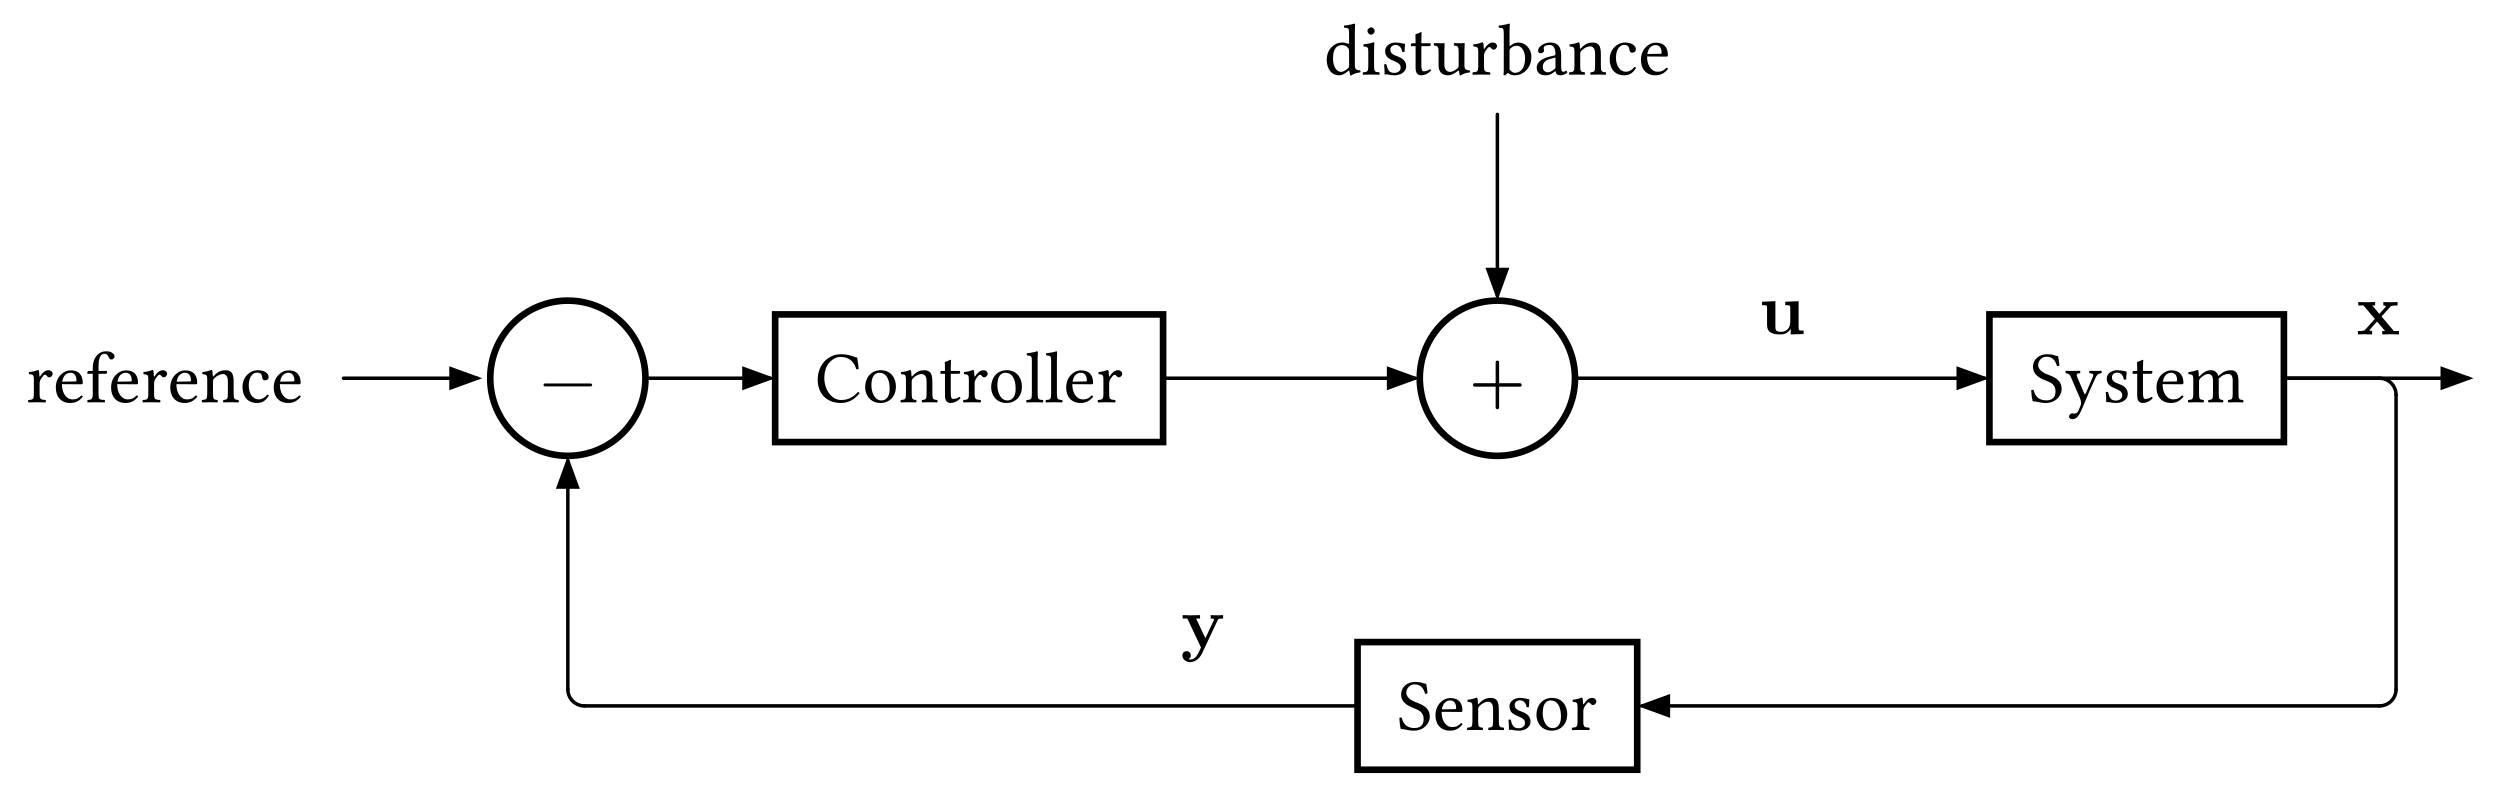
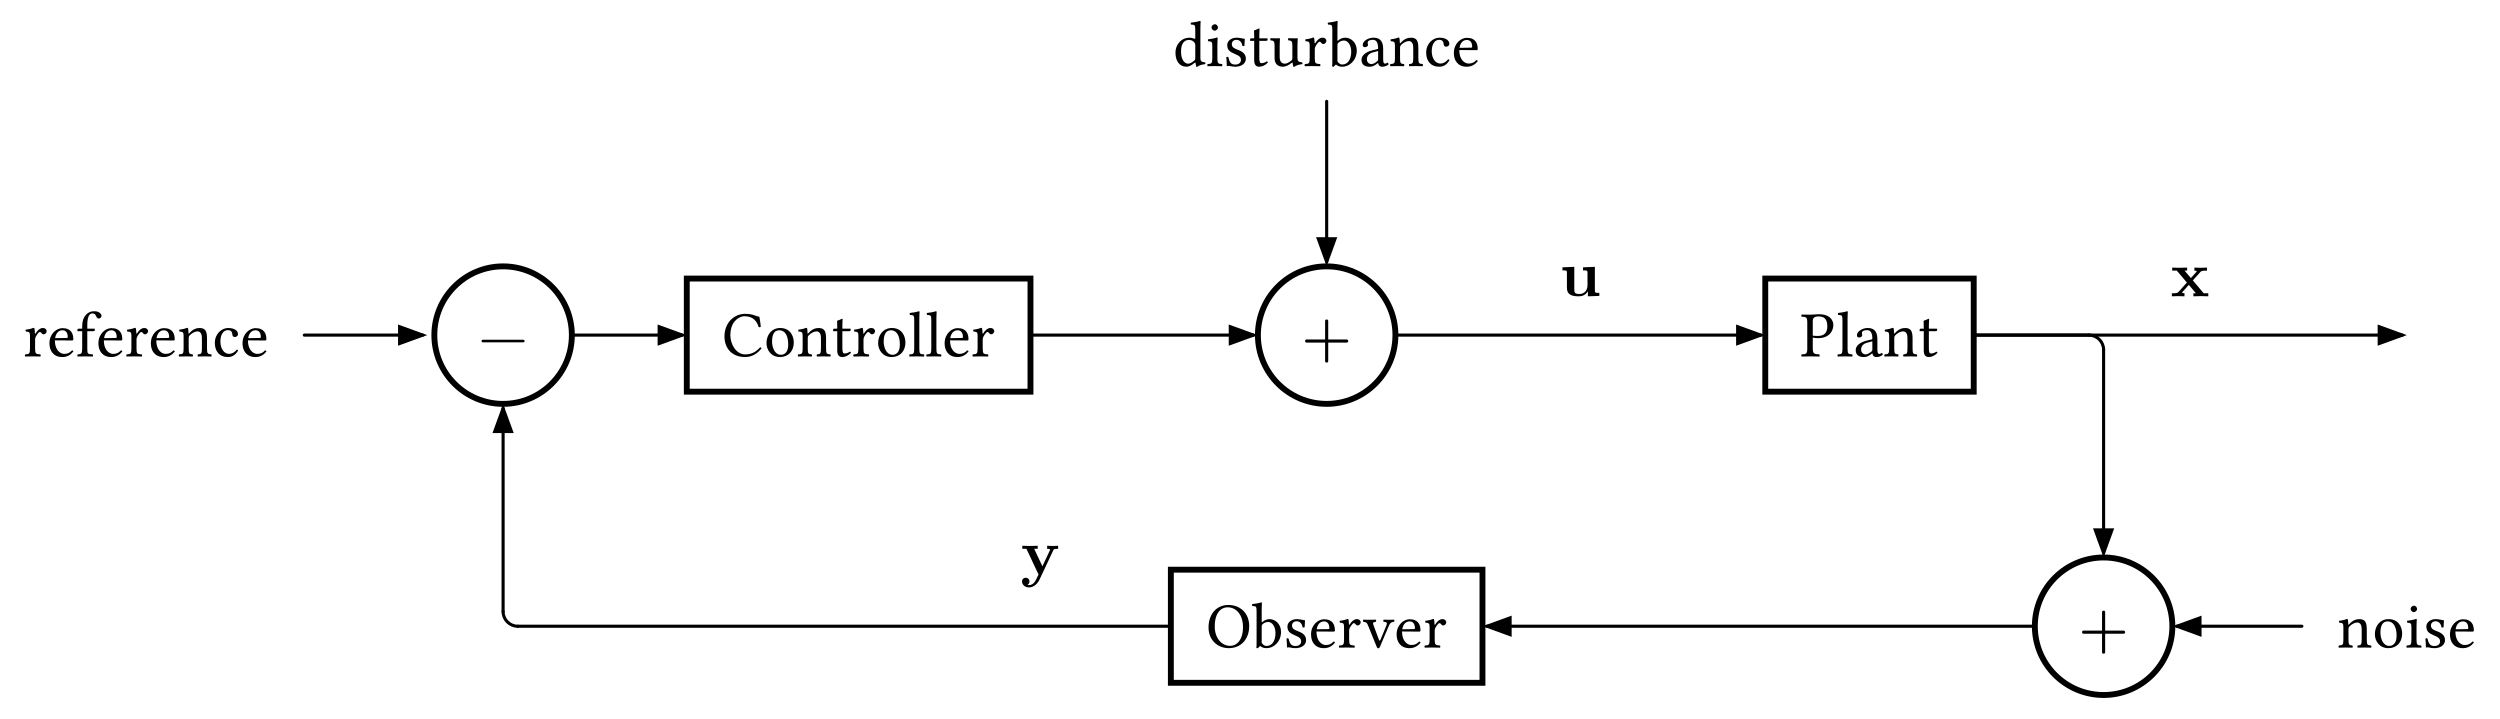
- <svg xmlns="http://www.w3.org/2000/svg" xmlns:xlink="http://www.w3.org/1999/xlink" viewBox="0 0 376.708 119.989" width="376.708pt" height="119.989pt">
+ <svg xmlns="http://www.w3.org/2000/svg" xmlns:xlink="http://www.w3.org/1999/xlink" viewBox="0 0 425.184 122.201" width="425.184pt" height="122.201pt">
  <g transform="translate(4 4)">
    <g>
      <path fill="none" stroke="#000000" stroke-width="0.528" stroke-linecap="round" stroke-linejoin="miter" stroke-miterlimit="4" transform="translate(171.2566 52.9945)" d="M 0 0l 37.908 0" />
      <path fill="#000000" fill-rule="nonzero" transform="translate(204.9753 51.18863)" d="M 0 0m 0 3.612l 4.962 -1.806l -4.962 -1.806" />
-       <path fill="none" stroke="#000000" stroke-width="0.528" stroke-linecap="round" stroke-linejoin="miter" stroke-miterlimit="4" transform="translate(233.3248 52.9945)" d="M 0 0h 61.676" />
-       <path fill="#000000" fill-rule="nonzero" transform="translate(290.8108 51.18863)" d="M 0 0m 0 3.612l 4.962 -1.806l -4.962 -1.806" />
-       <path fill="none" transform="translate(258.8121 36.6155)" d="M 0 0h 11.473v 11.979h -11.473v -11.979Z " />
-       <g transform="translate(258.8121 36.6155)">
+       <path fill="none" stroke="#000000" stroke-width="0.528" stroke-linecap="round" stroke-linejoin="miter" stroke-miterlimit="4" transform="translate(233.3248 52.9945)" d="M 0 0h 62.129" />
+       <path fill="#000000" fill-rule="nonzero" transform="translate(291.2639 51.18863)" d="M 0 0m 0 3.612l 4.962 -1.806l -4.962 -1.806" />
+       <path fill="none" transform="translate(259.0387 36.6155)" d="M 0 0h 11.473v 11.979h -11.473v -11.979Z " />
+       <g transform="translate(259.0387 36.6155)">
        <g>
          <g>
            <g transform="matrix(1 0 0 -1 2.2 9.713)">
              <use xlink:href="#gBC6828C5666BAD9DF00E6E37B228EBD7" x="0" y="0" fill="#000000" fill-rule="nonzero" />
            </g>
          </g>
        </g>
      </g>
-       <path fill="none" stroke="#000000" stroke-width="0.528" stroke-linecap="round" stroke-linejoin="miter" stroke-miterlimit="4" transform="translate(340.1454 52.9945)" d="M 0 0m 0 0l 27.791 0" />
-       <path fill="#000000" fill-rule="nonzero" transform="translate(363.7465 51.18863)" d="M 0 0m 0 3.612l 4.962 -1.806l -4.962 -1.806" />
-       <path fill="none" transform="translate(348.8552 36.6815)" d="M 0 0h 11.143v 11.913h -11.143v -11.913Z " />
-       <g transform="translate(348.8552 36.6815)">
+       <path fill="none" stroke="#000000" stroke-width="0.528" stroke-linecap="round" stroke-linejoin="miter" stroke-miterlimit="4" transform="translate(331.6775 52.9945)" d="M 0 0h 72.888" />
+       <path fill="#000000" fill-rule="nonzero" transform="translate(400.3754 51.18863)" d="M 0 0m 0 3.612l 4.962 -1.806l -4.962 -1.806" />
+       <path fill="none" transform="translate(362.9357 36.6815)" d="M 0 0h 11.143v 11.913h -11.143v -11.913Z " />
+       <g transform="translate(362.9357 36.6815)">
        <g>
          <g>
            <g transform="matrix(1 0 0 -1 2.2 9.713)">
              <use xlink:href="#g321BD3D4CD9C67A09CB227F2DEA6E2CF" x="0" y="0" fill="#000000" fill-rule="nonzero" />
            </g>
          </g>
        </g>
      </g>
-       <path fill="none" stroke="#000000" stroke-width="0.528" stroke-linecap="round" stroke-linejoin="miter" stroke-miterlimit="4" transform="translate(354.5457 52.9945)" d="M 0 0c 1.381 0 2.5 1.119 2.5 2.5" />
-       <path fill="none" stroke="#000000" stroke-width="0.528" stroke-linecap="round" stroke-linejoin="miter" stroke-miterlimit="4" transform="translate(340.1454 52.9945)" d="M 0 0h 14.4" />
-       <path fill="none" stroke="#000000" stroke-width="0.528" stroke-linecap="round" stroke-linejoin="miter" stroke-miterlimit="4" transform="translate(354.5457 99.87)" d="M 0 0m 2.5 0c 0 1.381 -1.119 2.5 -2.5 2.5" />
-       <path fill="none" stroke="#000000" stroke-width="0.528" stroke-linecap="round" stroke-linejoin="miter" stroke-miterlimit="4" transform="translate(357.0457 55.4945)" d="M 0 0v 44.376" />
-       <path fill="none" stroke="#000000" stroke-width="0.528" stroke-linecap="round" stroke-linejoin="miter" stroke-miterlimit="4" transform="translate(243.4728 102.37)" d="M 0 0m 111.073 0h -111.073" />
-       <path fill="#000000" fill-rule="nonzero" transform="translate(242.7009 100.5641)" d="M 0 0m 4.962 0l -4.962 1.806l 4.962 1.806" />
-       <path fill="none" stroke="#000000" stroke-width="0.528" stroke-linecap="round" stroke-linejoin="miter" stroke-miterlimit="4" transform="translate(81.56389 99.87)" d="M 0 0m 2.5 2.5c -1.381 0 -2.5 -1.119 -2.5 -2.5" />
-       <path fill="none" stroke="#000000" stroke-width="0.528" stroke-linecap="round" stroke-linejoin="miter" stroke-miterlimit="4" transform="translate(84.06389 102.37)" d="M 0 0m 116.497 0h -116.497" />
-       <path fill="none" transform="translate(171.723 83.857)" d="M 0 0h 11.077v 14.113h -11.077v -14.113Z " />
-       <g transform="translate(171.723 83.857)">
+       <path fill="none" stroke="#000000" stroke-width="0.528" stroke-linecap="round" stroke-linejoin="miter" stroke-miterlimit="4" transform="translate(351.2669 52.9945)" d="M 0 0c 1.381 0 2.5 1.119 2.5 2.5" />
+       <path fill="none" stroke="#000000" stroke-width="0.528" stroke-linecap="round" stroke-linejoin="miter" stroke-miterlimit="4" transform="translate(331.6775 52.9945)" d="M 0 0l 19.589 0" />
+       <path fill="none" stroke="#000000" stroke-width="0.528" stroke-linecap="round" stroke-linejoin="miter" stroke-miterlimit="4" transform="translate(353.7669 55.4945)" d="M 0 0v 34.547" />
+       <path fill="#000000" fill-rule="nonzero" transform="translate(351.9611 85.85197)" d="M 0 0l 1.806 4.962l 1.806 -4.962" />
+       <path fill="none" stroke="#000000" stroke-width="0.528" stroke-linecap="round" stroke-linejoin="miter" stroke-miterlimit="4" transform="translate(248.9013 102.5075)" d="M 0 0m 93.172 0h -93.172" />
+       <path fill="#000000" fill-rule="nonzero" transform="translate(248.1294 100.7016)" d="M 0 0m 4.962 0l -4.962 1.806l 4.962 1.806" />
+       <path fill="none" stroke="#000000" stroke-width="0.528" stroke-linecap="round" stroke-linejoin="miter" stroke-miterlimit="4" transform="translate(81.56389 100.0075)" d="M 0 0m 2.5 2.5c -1.381 0 -2.5 -1.119 -2.5 -2.5" />
+       <path fill="none" stroke="#000000" stroke-width="0.528" stroke-linecap="round" stroke-linejoin="miter" stroke-miterlimit="4" transform="translate(84.06389 102.5075)" d="M 0 0m 111.068 0h -111.068" />
+       <path fill="none" transform="translate(167.3802 83.9945)" d="M 0 0h 11.077l 0 14.113h -11.077l 0 -14.113Z " />
+       <g transform="translate(167.3802 83.9945)">
        <g>
          <g>
            <g transform="matrix(1 0 0 -1 2.2 9.713)">
              <use xlink:href="#g16945E4C5B72048E091FEBDC73179483" x="0" y="0" fill="#000000" fill-rule="nonzero" />
            </g>
          </g>
        </g>
      </g>
-       <path fill="none" stroke="#000000" stroke-width="0.528" stroke-linecap="round" stroke-linejoin="miter" stroke-miterlimit="4" transform="translate(81.56389 65.46034)" d="M 0 0m 0 34.41v -34.41" />
+       <path fill="none" stroke="#000000" stroke-width="0.528" stroke-linecap="round" stroke-linejoin="miter" stroke-miterlimit="4" transform="translate(81.56389 65.46034)" d="M 0 0m 0 34.547l 0 -34.547" />
      <path fill="#000000" fill-rule="nonzero" transform="translate(79.75802 64.68846)" d="M 0 0m 3.612 4.962l -1.806 -4.962l -1.806 4.962" />
      <path fill="none" stroke="#000000" stroke-width="0.528" stroke-linecap="round" stroke-linejoin="miter" stroke-miterlimit="4" transform="translate(93.25785 52.9945)" d="M 0 0h 18.774" />
      <path fill="#000000" fill-rule="nonzero" transform="translate(107.842 51.18863)" d="M 0 0m 0 3.612l 4.962 -1.806l -4.962 -1.806" />
-       <path fill="none" stroke="#000000" stroke-width="0.528" stroke-linecap="round" stroke-linejoin="miter" stroke-miterlimit="4" transform="translate(47.756 52.9945)" d="M 0 0h 20.131" />
+       <path fill="none" stroke="#000000" stroke-width="0.528" stroke-linecap="round" stroke-linejoin="miter" stroke-miterlimit="4" transform="translate(47.756 52.9945)" d="M 0 0m 0 0l 20.131 0" />
      <path fill="#000000" fill-rule="nonzero" transform="translate(63.6969 51.18863)" d="M 0 0m 0 3.612l 4.962 -1.806l -4.962 -1.806" />
      <path fill="none" stroke="#000000" stroke-width="0.528" stroke-linecap="round" stroke-linejoin="miter" stroke-miterlimit="4" transform="translate(221.6309 13.238)" d="M 0 0l 0 27.291" />
      <path fill="#000000" fill-rule="nonzero" transform="translate(219.825 36.33897)" d="M 0 0l 1.806 4.962l 1.806 -4.962" />
+       <path fill="none" stroke="#000000" stroke-width="0.528" stroke-linecap="round" stroke-linejoin="miter" stroke-miterlimit="4" transform="translate(366.2328 102.5075)" d="M 0 0m 21.257 0h -21.257" />
+       <path fill="#000000" fill-rule="nonzero" transform="translate(365.4609 100.7016)" d="M 0 0m 4.962 0l -4.962 1.806l 4.962 1.806" />
      <path fill="none" stroke="#000000" stroke-width="1" stroke-linecap="butt" stroke-linejoin="miter" stroke-miterlimit="4" transform="translate(112.8036 43.3755)" d="M 0 0v 19.238h 58.453v -19.238h -58.453Z " />
      <path fill="none" transform="translate(118.8036 49.3755)" d="M 0 0h 46.453v 7.238h -46.453v -7.238Z " />
      <g transform="translate(118.8036 49.3755)">
        <g>
          <g transform="matrix(1 0 0 -1 0 7.238)">
            <use xlink:href="#g56988988A1B18AD1D268C4FF00F68428" x="0" y="0" fill="#000000" fill-rule="nonzero" />
            <use xlink:href="#g5E76F8DBE7C3C7A9A461E8EC1D70F6FB" x="7.106" y="0" fill="#000000" fill-rule="nonzero" />
            <use xlink:href="#gEB245AFE22C398BE296AC5F7AF6ADF12" x="12.65" y="0" fill="#000000" fill-rule="nonzero" />
            <use xlink:href="#gB38329E71763B8BD4CF776D24C5AFFE1" x="18.612" y="0" fill="#000000" fill-rule="nonzero" />
            <use xlink:href="#gD91D82170ED5F219BEA1B53E81DC19AF" x="22.088" y="0" fill="#000000" fill-rule="nonzero" />
            <use xlink:href="#g5E76F8DBE7C3C7A9A461E8EC1D70F6FB" x="26.092" y="0" fill="#000000" fill-rule="nonzero" />
            <use xlink:href="#g36F90904A4043C6A677E73471A30013F" x="31.636" y="0" fill="#000000" fill-rule="nonzero" />
            <use xlink:href="#g36F90904A4043C6A677E73471A30013F" x="34.54" y="0" fill="#000000" fill-rule="nonzero" />
            <use xlink:href="#gBFE09989B12480F1B7796D69E0D7287C" x="37.444" y="0" fill="#000000" fill-rule="nonzero" />
            <use xlink:href="#gD91D82170ED5F219BEA1B53E81DC19AF" x="42.361" y="0" fill="#000000" fill-rule="nonzero" />
          </g>
        </g>
      </g>
      <path fill="none" stroke="#000000" stroke-width="1" stroke-linecap="butt" stroke-linejoin="miter" stroke-miterlimit="4" transform="translate(209.9369 41.30054)" d="M 0 0m 11.694 0c -6.453 0 -11.694 5.241 -11.694 11.694c 0 6.453 5.241 11.694 11.694 11.694c 6.453 0 11.694 -5.241 11.694 -11.694c 0 -6.453 -5.241 -11.694 -11.694 -11.694Z " />
      <path fill="none" transform="translate(217.3519 49.238)" d="M 0 0h 8.558v 7.513h -8.558v -7.513Z " />
      <g transform="translate(217.3519 49.238)">
        <g>
          <g transform="matrix(1 0 0 -1 0 7.513)">
            <use xlink:href="#g87240BDFB8354F39978D04972C933174" x="0" y="0" fill="#000000" fill-rule="nonzero" />
          </g>
        </g>
      </g>
-       <path fill="none" stroke="#000000" stroke-width="1" stroke-linecap="butt" stroke-linejoin="miter" stroke-miterlimit="4" transform="translate(295.7724 43.3755)" d="M 0 0v 19.238h 44.373v -19.238h -44.373Z " />
-       <path fill="none" transform="translate(301.7724 49.3755)" d="M 0 0h 32.373v 7.238h -32.373v -7.238Z " />
-       <g transform="translate(301.7724 49.3755)">
-         <g>
-           <g transform="matrix(1 0 0 -1 0 7.238)">
-             <use xlink:href="#gD355BF4F81D64465081A1B40E1986DB4" x="0" y="0" fill="#000000" fill-rule="nonzero" />
-             <use xlink:href="#gB7E01F34AB4FF1C26BADF7D662D6A5FF" x="5.335" y="0" fill="#000000" fill-rule="nonzero" />
-             <use xlink:href="#g4E5D026409004C23B788CF76C0C2AF69" x="11" y="0" fill="#000000" fill-rule="nonzero" />
-             <use xlink:href="#gB38329E71763B8BD4CF776D24C5AFFE1" x="15.29" y="0" fill="#000000" fill-rule="nonzero" />
-             <use xlink:href="#gBFE09989B12480F1B7796D69E0D7287C" x="18.766" y="0" fill="#000000" fill-rule="nonzero" />
-             <use xlink:href="#gF9510C9866DCA99AFC3FC8A8DB318BDC" x="23.683" y="0" fill="#000000" fill-rule="nonzero" />
-           </g>
-         </g>
-       </g>
-       <path fill="none" stroke="#000000" stroke-width="1" stroke-linecap="butt" stroke-linejoin="miter" stroke-miterlimit="4" transform="translate(200.5609 92.751)" d="M 0 0v 19.238h 42.14v -19.238h -42.14Z " />
-       <path fill="none" transform="translate(206.5609 98.751)" d="M 0 0h 30.14v 7.238h -30.14v -7.238Z " />
-       <g transform="translate(206.5609 98.751)">
-         <g>
-           <g transform="matrix(1 0 0 -1 0 7.238)">
-             <use xlink:href="#gD355BF4F81D64465081A1B40E1986DB4" x="0" y="0" fill="#000000" fill-rule="nonzero" />
-             <use xlink:href="#gBFE09989B12480F1B7796D69E0D7287C" x="5.335" y="0" fill="#000000" fill-rule="nonzero" />
-             <use xlink:href="#gEB245AFE22C398BE296AC5F7AF6ADF12" x="10.252" y="0" fill="#000000" fill-rule="nonzero" />
-             <use xlink:href="#g4E5D026409004C23B788CF76C0C2AF69" x="16.214" y="0" fill="#000000" fill-rule="nonzero" />
-             <use xlink:href="#g5E76F8DBE7C3C7A9A461E8EC1D70F6FB" x="20.504" y="0" fill="#000000" fill-rule="nonzero" />
-             <use xlink:href="#gD91D82170ED5F219BEA1B53E81DC19AF" x="26.048" y="0" fill="#000000" fill-rule="nonzero" />
+       <path fill="none" stroke="#000000" stroke-width="1" stroke-linecap="butt" stroke-linejoin="miter" stroke-miterlimit="4" transform="translate(296.2255 43.3755)" d="M 0 0v 19.238h 35.452v -19.238h -35.452Z " />
+       <path fill="none" transform="translate(302.2255 49.3755)" d="M 0 0h 23.452v 7.238h -23.452v -7.238Z " />
+       <g transform="translate(302.2255 49.3755)">
+         <g>
+           <g transform="matrix(1 0 0 -1 0 7.238)">
+             <use xlink:href="#g5D279FAE8446F75B298AD3FAD5B8DC82" x="0" y="0" fill="#000000" fill-rule="nonzero" />
+             <use xlink:href="#g36F90904A4043C6A677E73471A30013F" x="6.083" y="0" fill="#000000" fill-rule="nonzero" />
+             <use xlink:href="#g9787446D80B11CDE2529516BF2D1ACCA" x="8.987" y="0" fill="#000000" fill-rule="nonzero" />
+             <use xlink:href="#gEB245AFE22C398BE296AC5F7AF6ADF12" x="14.014" y="0" fill="#000000" fill-rule="nonzero" />
+             <use xlink:href="#gB38329E71763B8BD4CF776D24C5AFFE1" x="19.976" y="0" fill="#000000" fill-rule="nonzero" />
+           </g>
+         </g>
+       </g>
+       <path fill="none" stroke="#000000" stroke-width="1" stroke-linecap="butt" stroke-linejoin="miter" stroke-miterlimit="4" transform="translate(342.073 90.81354)" d="M 0 0m 11.694 0c -6.453 0 -11.694 5.241 -11.694 11.694c 0 6.453 5.241 11.694 11.694 11.694c 6.453 0 11.694 -5.241 11.694 -11.694c 0 -6.453 -5.241 -11.694 -11.694 -11.694Z " />
+       <path fill="none" transform="translate(349.4879 98.751)" d="M 0 0h 8.558v 7.513h -8.558v -7.513Z " />
+       <g transform="translate(349.4879 98.751)">
+         <g>
+           <g transform="matrix(1 0 0 -1 0 7.513)">
+             <use xlink:href="#g87240BDFB8354F39978D04972C933174" x="0" y="0" fill="#000000" fill-rule="nonzero" />
+           </g>
+         </g>
+       </g>
+       <path fill="none" stroke="#000000" stroke-width="1" stroke-linecap="butt" stroke-linejoin="miter" stroke-miterlimit="4" transform="translate(195.1324 92.8885)" d="M 0 0v 19.238h 52.997v -19.238h -52.997Z " />
+       <path fill="none" transform="translate(201.1324 98.8885)" d="M 0 0h 40.997v 7.238h -40.997v -7.238Z " />
+       <g transform="translate(201.1324 98.8885)">
+         <g>
+           <g transform="matrix(1 0 0 -1 0 7.238)">
+             <use xlink:href="#g214031308B8AA922748E7B1D12139F87" x="0" y="0" fill="#000000" fill-rule="nonzero" />
+             <use xlink:href="#g2E78C0ACEE1FBDF39EC1D5F9B4AD747D" x="7.722" y="0" fill="#000000" fill-rule="nonzero" />
+             <use xlink:href="#g4E5D026409004C23B788CF76C0C2AF69" x="13.145" y="0" fill="#000000" fill-rule="nonzero" />
+             <use xlink:href="#gBFE09989B12480F1B7796D69E0D7287C" x="17.435" y="0" fill="#000000" fill-rule="nonzero" />
+             <use xlink:href="#gD91D82170ED5F219BEA1B53E81DC19AF" x="22.352" y="0" fill="#000000" fill-rule="nonzero" />
+             <use xlink:href="#g1E471D2E98C4E85A3CE47F56E86025C4" x="26.609" y="0" fill="#000000" fill-rule="nonzero" />
+             <use xlink:href="#gBFE09989B12480F1B7796D69E0D7287C" x="31.988" y="0" fill="#000000" fill-rule="nonzero" />
+             <use xlink:href="#gD91D82170ED5F219BEA1B53E81DC19AF" x="36.905" y="0" fill="#000000" fill-rule="nonzero" />
          </g>
        </g>
      </g>
      <path fill="none" stroke="#000000" stroke-width="1" stroke-linecap="butt" stroke-linejoin="miter" stroke-miterlimit="4" transform="translate(69.86993 41.30054)" d="M 0 0m 11.694 0c -6.453 0 -11.694 5.241 -11.694 11.694c 0 6.453 5.241 11.694 11.694 11.694c 6.453 0 11.694 -5.241 11.694 -11.694c 0 -6.453 -5.241 -11.694 -11.694 -11.694Z " />
      <path fill="none" transform="translate(77.28489 49.238)" d="M 0 0h 8.558v 7.513h -8.558v -7.513Z " />
      <g transform="translate(77.28489 49.238)">
        <g>
          <g transform="matrix(1 0 0 -1 0 7.513)">
            <use xlink:href="#g8C5DE8B42A8F44179A2C3172A23CB10B" x="0" y="0" fill="#000000" fill-rule="nonzero" />
          </g>
        </g>
      </g>
      <path fill="none" transform="translate(0 49.3755)" d="M 0 0h 41.756v 7.238h -41.756v -7.238Z " />
      <g transform="translate(-1.6e-8 49.3755)">
        <g>
          <g transform="matrix(1 0 0 -1 0 7.238)">
            <use xlink:href="#gD91D82170ED5F219BEA1B53E81DC19AF" x="0" y="0" fill="#000000" fill-rule="nonzero" />
            <use xlink:href="#gBFE09989B12480F1B7796D69E0D7287C" x="4.004" y="0" fill="#000000" fill-rule="nonzero" />
            <use xlink:href="#gD14A2C15FA7E7E6DA17092C3143CABC8" x="8.921" y="0" fill="#000000" fill-rule="nonzero" />
            <use xlink:href="#gBFE09989B12480F1B7796D69E0D7287C" x="12.331" y="0" fill="#000000" fill-rule="nonzero" />
            <use xlink:href="#gD91D82170ED5F219BEA1B53E81DC19AF" x="17.248" y="0" fill="#000000" fill-rule="nonzero" />
            <use xlink:href="#gBFE09989B12480F1B7796D69E0D7287C" x="21.252" y="0" fill="#000000" fill-rule="nonzero" />
            <use xlink:href="#gEB245AFE22C398BE296AC5F7AF6ADF12" x="26.169" y="0" fill="#000000" fill-rule="nonzero" />
            <use xlink:href="#g3CE57ED74C3DBA63F54F2735C0855367" x="32.131" y="0" fill="#000000" fill-rule="nonzero" />
            <use xlink:href="#gBFE09989B12480F1B7796D69E0D7287C" x="36.839" y="0" fill="#000000" fill-rule="nonzero" />
          </g>
        </g>
      </g>
      <path fill="none" transform="translate(195.4894)" d="M 0 0h 52.283v 7.238h -52.283v -7.238Z " />
      <g transform="translate(195.4894 -6.3e-8)">
        <g>
          <g transform="matrix(1 0 0 -1 0 7.238)">
            <use xlink:href="#g7FF42B92D9D80783DC2C1CC317042C56" x="0" y="0" fill="#000000" fill-rule="nonzero" />
            <use xlink:href="#gDD50B131DFBA2C7EA73123CA4C98C33" x="5.566" y="0" fill="#000000" fill-rule="nonzero" />
            <use xlink:href="#g4E5D026409004C23B788CF76C0C2AF69" x="8.547" y="0" fill="#000000" fill-rule="nonzero" />
            <use xlink:href="#gB38329E71763B8BD4CF776D24C5AFFE1" x="12.837" y="0" fill="#000000" fill-rule="nonzero" />
            <use xlink:href="#g8FE23DF7094EE2D558758B421CB0DF33" x="16.313" y="0" fill="#000000" fill-rule="nonzero" />
            <use xlink:href="#gD91D82170ED5F219BEA1B53E81DC19AF" x="22.154" y="0" fill="#000000" fill-rule="nonzero" />
            <use xlink:href="#g2E78C0ACEE1FBDF39EC1D5F9B4AD747D" x="26.246" y="0" fill="#000000" fill-rule="nonzero" />
            <use xlink:href="#g9787446D80B11CDE2529516BF2D1ACCA" x="31.669" y="0" fill="#000000" fill-rule="nonzero" />
            <use xlink:href="#gEB245AFE22C398BE296AC5F7AF6ADF12" x="36.696" y="0" fill="#000000" fill-rule="nonzero" />
            <use xlink:href="#g3CE57ED74C3DBA63F54F2735C0855367" x="42.658" y="0" fill="#000000" fill-rule="nonzero" />
            <use xlink:href="#gBFE09989B12480F1B7796D69E0D7287C" x="47.366" y="0" fill="#000000" fill-rule="nonzero" />
          </g>
        </g>
      </g>
+       <path fill="none" transform="translate(393.49 98.8885)" d="M 0 0h 23.694v 7.238h -23.694v -7.238Z " />
+       <g transform="translate(393.49 98.8885)">
+         <g>
+           <g transform="matrix(1 0 0 -1 0 7.238)">
+             <use xlink:href="#gEB245AFE22C398BE296AC5F7AF6ADF12" x="0" y="0" fill="#000000" fill-rule="nonzero" />
+             <use xlink:href="#g5E76F8DBE7C3C7A9A461E8EC1D70F6FB" x="5.962" y="0" fill="#000000" fill-rule="nonzero" />
+             <use xlink:href="#gDD50B131DFBA2C7EA73123CA4C98C33" x="11.506" y="0" fill="#000000" fill-rule="nonzero" />
+             <use xlink:href="#g4E5D026409004C23B788CF76C0C2AF69" x="14.487" y="0" fill="#000000" fill-rule="nonzero" />
+             <use xlink:href="#gBFE09989B12480F1B7796D69E0D7287C" x="18.777" y="0" fill="#000000" fill-rule="nonzero" />
+           </g>
+         </g>
+       </g>
    </g>
  </g>
  <defs>
    <symbol id="gBC6828C5666BAD9DF00E6E37B228EBD7" overflow="visible">
      <path d="M 0 0m 6.765 0v 0.517c -0.682 0 -0.759 0 -0.759 0.429v 4.004l -2.013 -0.088v -0.517c 0.682 0 0.759 0 0.759 -0.429v -2.101c 0 -0.902 -0.561 -1.485 -1.364 -1.485c -0.847 0 -0.88 0.275 -0.88 0.869v 3.751l -2.013 -0.088v -0.517c 0.682 0 0.759 0 0.759 -0.429v -2.563c 0 -1.177 0.891 -1.419 1.98 -1.419c 0.286 0 1.078 0 1.584 0.858v -0.858Z " />
    </symbol>
    <symbol id="g321BD3D4CD9C67A09CB227F2DEA6E2CF" overflow="visible">
      <path d="M 0 0m 6.435 0v 0.517h -0.781l -1.848 2.189l 1.287 1.43c 0.143 0.154 0.209 0.231 1.122 0.231v 0.517l -1.012 -0.033l -1.133 0.033v -0.517c 0.154 0 0.286 -0.022 0.418 -0.099c -0.044 -0.066 -0.044 -0.088 -0.088 -0.132l -0.924 -1.034l -1.078 1.265h 0.44v 0.517l -1.331 -0.033l -1.21 0.033v -0.517h 0.781l 1.716 -2.024l -1.441 -1.617c -0.187 -0.209 -0.583 -0.209 -1.111 -0.209v -0.517l 1.012 0.033l 1.133 -0.033v 0.517c -0.198 0 -0.407 0.055 -0.407 0.121c 0 0 0 0.022 0.077 0.11l 1.067 1.199l 1.21 -1.43h -0.429v -0.517l 1.32 0.033Z " />
    </symbol>
    <symbol id="g16945E4C5B72048E091FEBDC73179483" overflow="visible">
      <path d="M 0 0m 6.38 4.367v 0.517c -0.264 -0.022 -0.594 -0.033 -0.869 -0.033l -1.001 0.033v -0.517c 0 0 0.517 0 0.517 -0.132l -0.055 -0.132l -1.265 -2.706l -1.397 2.97h 0.594v 0.517l -1.364 -0.033l -1.254 0.033v -0.517h 0.704l 2.057 -4.367l -0.253 -0.528c -0.242 -0.528 -0.594 -1.276 -1.375 -1.276c -0.154 0 -0.176 0.011 -0.264 0.044c 0.099 0.044 0.352 0.198 0.352 0.583c 0 0.363 -0.264 0.627 -0.638 0.627c -0.308 0 -0.627 -0.209 -0.627 -0.638c 0 -0.561 0.517 -1.012 1.177 -1.012c 0.847 0 1.485 0.682 1.782 1.309l 2.365 5.027c 0.077 0.154 0.11 0.231 0.814 0.231Z " />
    </symbol>
    <symbol id="g56988988A1B18AD1D268C4FF00F68428" overflow="visible">
      <path d="M 0 0m 3.927 -0.11c 1.067 0 2.046 0.506 2.794 1.485c -0.055 0.099 -0.132 0.165 -0.253 0.165c -0.781 -0.858 -1.529 -1.199 -2.552 -1.199c -1.485 0 -2.508 1.672 -2.508 3.278c 0 0.946 0.253 1.738 0.649 2.233c 0.55 0.671 1.188 0.979 1.76 0.979c 1.518 0 2.123 -0.902 2.409 -1.848c 0.132 -0.044 0.242 -0.011 0.363 0.055c -0.055 0.572 -0.132 1.1 -0.242 1.705c -0.561 0.055 -1.056 0.495 -2.409 0.495c -0.935 0 -1.716 -0.341 -2.365 -0.935c -0.726 -0.671 -1.166 -1.749 -1.166 -2.893c 0 -1.914 1.155 -3.52 3.52 -3.52Z " />
    </symbol>
    <symbol id="g5E76F8DBE7C3C7A9A461E8EC1D70F6FB" overflow="visible">
      <path d="M 0 0m 0.451 2.255c 0 -1.122 0.748 -2.365 2.31 -2.365c 0.704 0 1.243 0.253 1.617 0.616c 0.495 0.484 0.715 1.177 0.715 1.848c 0 1.144 -0.627 2.475 -2.31 2.475c -0.726 0 -1.32 -0.297 -1.727 -0.77c -0.396 -0.473 -0.605 -1.111 -0.605 -1.804Z m 2.167 2.189c 0.946 0 1.529 -0.858 1.529 -2.442c 0 -1.386 -0.715 -1.727 -1.232 -1.727c -1.144 0 -1.518 1.386 -1.518 2.233c 0 0.957 0.231 1.936 1.221 1.936Z " />
    </symbol>
    <symbol id="gEB245AFE22C398BE296AC5F7AF6ADF12" overflow="visible">
      <path d="M 0 0m 2.024 3.938c -0.066 -0.077 -0.132 -0.099 -0.132 0c -0.011 0.297 -0.033 0.726 -0.088 0.836c -0.022 0.055 -0.044 0.088 -0.132 0.088c -0.308 -0.121 -0.594 -0.22 -1.353 -0.319c -0.022 -0.066 0 -0.242 0.022 -0.308c 0.594 -0.055 0.715 -0.11 0.715 -0.748v -2.145c 0 -0.902 -0.11 -0.946 -0.77 -1.001c -0.066 -0.066 -0.066 -0.297 0 -0.363c 0.33 0.011 0.77 0.022 1.21 0.022c 0.44 0 0.77 -0.011 1.1 -0.022c 0.066 0.066 0.066 0.297 0 0.363c -0.561 0.055 -0.671 0.099 -0.671 1.001v 1.804c 0 0.231 0.099 0.363 0.187 0.462c 0.418 0.407 0.913 0.649 1.342 0.649c 0.22 0 0.451 -0.143 0.583 -0.396c 0.11 -0.22 0.132 -0.517 0.132 -0.847v -1.672c 0 -0.902 -0.11 -0.946 -0.682 -1.001c -0.055 -0.066 -0.055 -0.297 0 -0.363c 0.33 0.011 0.682 0.022 1.122 0.022c 0.44 0 0.836 -0.011 1.166 -0.022c 0.055 0.066 0.055 0.297 0 0.363c -0.616 0.055 -0.737 0.099 -0.737 1.001v 1.639c 0 0.605 -0.044 1.133 -0.297 1.474c -0.187 0.242 -0.528 0.374 -0.913 0.374c -0.539 0 -1.155 -0.143 -1.804 -0.891Z " />
    </symbol>
    <symbol id="gB38329E71763B8BD4CF776D24C5AFFE1" overflow="visible">
      <path d="M 0 0m 0.473 4.719c -0.154 0 -0.198 -0.132 -0.198 -0.22v -0.143c 0 -0.055 0.011 -0.066 0.055 -0.066h 0.649v -3.311c 0 -0.781 0.341 -1.089 0.847 -1.089c 0.506 0 1.056 0.242 1.485 0.726c -0.022 0.11 -0.088 0.176 -0.198 0.187c -0.286 -0.22 -0.616 -0.308 -0.902 -0.308c -0.297 0 -0.363 0.33 -0.363 1.012v 2.783h 1.144c 0.11 0 0.264 0.044 0.264 0.143v 0.22c 0 0.044 -0.033 0.066 -0.088 0.066h -1.32v 0.429c 0 0.715 0.044 1.155 0.044 1.155c 0 0.066 -0.033 0.099 -0.088 0.099c -0.044 0 -0.143 -0.044 -0.242 -0.099c -0.121 -0.066 -0.231 -0.121 -0.374 -0.154c -0.132 -0.044 -0.242 -0.077 -0.242 -0.154c 0 -0.132 0.033 -0.055 0.033 -1.276Z " />
    </symbol>
    <symbol id="gD91D82170ED5F219BEA1B53E81DC19AF" overflow="visible">
      <path d="M 0 0m 1.936 3.938c -0.022 0.44 -0.033 0.726 -0.088 0.836c -0.022 0.055 -0.044 0.088 -0.132 0.088c -0.308 -0.121 -0.594 -0.22 -1.353 -0.319c -0.022 -0.066 0 -0.242 0.022 -0.308c 0.594 -0.055 0.715 -0.11 0.715 -0.748v -2.145c 0 -0.913 -0.132 -0.957 -0.814 -1.001c -0.066 -0.066 -0.066 -0.297 0 -0.363c 0.385 0.011 0.814 0.022 1.254 0.022c 0.44 0 0.946 -0.011 1.331 -0.022c 0.066 0.066 0.066 0.297 0 0.363c -0.77 0.055 -0.902 0.088 -0.902 1.001v 1.529c 0 0.286 0.132 0.539 0.264 0.737c 0.121 0.176 0.374 0.539 0.506 0.539c 0.099 0 0.198 -0.022 0.286 -0.143c 0.077 -0.11 0.209 -0.253 0.396 -0.253c 0.264 0 0.517 0.275 0.517 0.55c 0 0.209 -0.198 0.528 -0.66 0.528c -0.517 0 -0.968 -0.484 -1.221 -0.913c -0.066 -0.121 -0.121 -0.033 -0.121 0.022Z " />
    </symbol>
    <symbol id="g36F90904A4043C6A677E73471A30013F" overflow="visible">
      <path d="M 0 0m 1.045 1.342c 0 -0.913 -0.121 -0.968 -0.792 -1.001c -0.066 -0.066 -0.066 -0.297 0 -0.363c 0.385 0.011 0.792 0.022 1.232 0.022c 0.44 0 0.858 -0.011 1.221 -0.022c 0.066 0.066 0.066 0.297 0 0.363c -0.671 0.033 -0.792 0.088 -0.792 1.001v 5.071c 0 0.715 0.044 1.155 0.044 1.155c 0 0.077 -0.044 0.11 -0.143 0.11c -0.275 -0.11 -1.1 -0.264 -1.54 -0.297c -0.022 -0.088 0 -0.264 0.066 -0.33c 0.638 -0.044 0.704 -0.077 0.704 -0.902Z " />
    </symbol>
    <symbol id="gBFE09989B12480F1B7796D69E0D7287C" overflow="visible">
      <path d="M 0 0m 4.246 1.023c -0.407 -0.418 -0.726 -0.594 -1.364 -0.594c -0.396 0 -0.858 0.231 -1.199 0.792c -0.22 0.363 -0.352 0.869 -0.352 1.507l 2.926 -0.022c 0.132 0 0.209 0.066 0.209 0.187c 0 0.924 -0.33 1.914 -1.859 1.914c -0.957 0 -2.2 -0.913 -2.2 -2.585c 0 -0.616 0.154 -1.21 0.517 -1.628c 0.374 -0.44 0.891 -0.704 1.683 -0.704c 0.836 0 1.43 0.385 1.87 0.957c -0.033 0.11 -0.099 0.165 -0.231 0.176Z m -2.882 2.079c 0.209 1.243 0.979 1.342 1.243 1.342c 0.418 0 0.913 -0.231 0.913 -1.155c 0 -0.099 -0.044 -0.154 -0.165 -0.154Z " />
    </symbol>
    <symbol id="g87240BDFB8354F39978D04972C933174" overflow="visible">
      <path d="M 0 0m 7.678 3.014h -3.135v 3.135c 0 0.176 -0.088 0.264 -0.264 0.264c -0.176 0 -0.264 -0.088 -0.264 -0.264v -3.135h -3.135c -0.176 0 -0.264 -0.088 -0.264 -0.264c 0 -0.176 0.088 -0.264 0.264 -0.264h 3.135v -3.135c 0 -0.176 0.088 -0.264 0.264 -0.264c 0.176 0 0.264 0.088 0.264 0.264v 3.135h 3.135c 0.176 0 0.264 0.088 0.264 0.264c 0 0.143 -0.121 0.264 -0.264 0.264Z " />
    </symbol>
-     <symbol id="gD355BF4F81D64465081A1B40E1986DB4" overflow="visible">
-       <path d="M 0 0m 4.345 6.941c -0.638 0.088 -0.616 0.297 -1.694 0.297c -1.111 0 -2.09 -0.737 -2.09 -1.903c 0 -1.155 0.957 -1.683 1.925 -2.057c 0.66 -0.253 1.474 -0.561 1.474 -1.639c 0 -0.891 -0.495 -1.353 -1.375 -1.353c -1.023 0 -1.683 0.473 -1.925 1.562c -0.143 0.044 -0.253 0.022 -0.363 -0.033c 0.044 -0.847 0.088 -1.133 0.22 -1.672c 0.693 0 1.001 -0.253 1.98 -0.253c 0.495 0 0.968 0.121 1.353 0.363c 0.638 0.396 1.034 1.067 1.034 1.771c 0 1.166 -0.88 1.683 -1.782 2.024c -0.66 0.242 -1.76 0.66 -1.76 1.584c 0 0.616 0.561 1.232 1.21 1.232c 1.067 0 1.408 -0.682 1.628 -1.408c 0.121 -0.022 0.264 -0.011 0.363 0.066c -0.044 0.528 -0.088 0.836 -0.198 1.419Z " />
-     </symbol>
-     <symbol id="gB7E01F34AB4FF1C26BADF7D662D6A5FF" overflow="visible">
-       <path d="M 0 0m 2.244 -1.76c 0.176 0.308 0.319 0.616 0.451 0.946c 0.88 2.123 1.375 3.256 1.947 4.488c 0.22 0.462 0.374 0.638 0.891 0.704c 0.066 0.066 0.066 0.297 0 0.363c -0.22 -0.011 -0.473 -0.022 -0.781 -0.022c -0.33 0 -0.671 0.011 -1.001 0.022c -0.066 -0.066 -0.066 -0.297 0 -0.363c 0.352 -0.033 0.704 -0.099 0.528 -0.495l -1.089 -2.519c -0.077 -0.176 -0.176 -0.209 -0.264 0.011l -0.979 2.288c -0.198 0.462 -0.253 0.671 0.363 0.715c 0.066 0.066 0.066 0.297 0 0.363c -0.407 -0.011 -0.847 -0.022 -1.243 -0.022c -0.374 0 -0.671 0.011 -0.891 0.022c -0.066 -0.066 -0.066 -0.297 0 -0.363c 0.44 -0.055 0.583 -0.154 0.869 -0.825l 1.243 -2.893c 0.099 -0.22 0.264 -0.726 0.154 -1.034c -0.132 -0.363 -0.264 -0.671 -0.429 -1.012c -0.121 -0.22 -0.275 -0.319 -0.55 -0.319c -0.154 0 -0.198 0.033 -0.319 0.033c -0.319 0 -0.484 -0.33 -0.484 -0.473c 0 -0.231 0.22 -0.407 0.517 -0.407c 0.231 0 0.671 0.088 1.067 0.792Z " />
+     <symbol id="g5D279FAE8446F75B298AD3FAD5B8DC82" overflow="visible">
+       <path d="M 0 0m 1.144 5.753v -4.411c 0 -0.913 -0.187 -0.968 -0.957 -1.001c -0.066 -0.066 -0.066 -0.297 0 -0.363c 0.495 0.011 1.034 0.022 1.43 0.022c 0.385 0 1.034 -0.011 1.584 -0.022c 0.066 0.066 0.066 0.297 0 0.363c -0.858 0.044 -1.122 0.088 -1.122 1.001v 1.87c 0.242 -0.077 0.506 -0.11 0.891 -0.11c 2.002 0 2.607 1.309 2.607 2.244c 0 0.649 -0.429 1.826 -2.464 1.826c -0.418 0 -1.067 -0.077 -1.507 -0.077c -0.407 0 -0.979 0.011 -1.419 0.022c -0.066 -0.066 -0.066 -0.297 0 -0.363c 0.77 -0.033 0.957 -0.088 0.957 -1.001Z m 0.935 0.341c 0 0.319 0.165 0.704 0.957 0.704c 0.759 0 1.518 -0.253 1.518 -1.65c 0 -1.188 -0.572 -1.672 -1.639 -1.672c -0.275 0 -0.715 0.022 -0.836 0.055Z " />
+     </symbol>
+     <symbol id="g9787446D80B11CDE2529516BF2D1ACCA" overflow="visible">
+       <path d="M 0 0m 3.223 0.528c 0.066 -0.341 0.187 -0.638 0.737 -0.638c 0.418 0 0.814 0.187 1.045 0.407c -0.022 0.132 -0.066 0.231 -0.187 0.297c -0.077 -0.066 -0.264 -0.176 -0.407 -0.176c -0.319 0 -0.33 0.429 -0.33 0.935v 1.617c 0 1.562 -0.858 1.859 -1.661 1.859c -0.902 0 -1.815 -0.594 -1.815 -1.221c 0 -0.264 0.132 -0.396 0.385 -0.396c 0.319 0 0.517 0.231 0.517 0.374c 0 0.077 -0.011 0.154 -0.033 0.198c -0.011 0.033 -0.022 0.099 -0.022 0.22c 0 0.341 0.462 0.462 0.88 0.462c 0.374 0 0.891 -0.187 0.891 -1.43c 0 -0.077 -0.033 -0.121 -0.066 -0.132l -0.946 -0.231c -1.056 -0.264 -1.815 -0.847 -1.815 -1.595c 0 -0.902 0.616 -1.188 1.386 -1.188c 0.385 0 0.715 0.088 1.199 0.462l 0.22 0.176Z m 0 2.035v -1.452c 0 -0.143 -0.066 -0.22 -0.154 -0.286c -0.286 -0.231 -0.66 -0.484 -0.968 -0.484c -0.55 0 -0.792 0.44 -0.792 0.781c 0 0.495 0.231 1.001 1.045 1.21Z " />
+     </symbol>
+     <symbol id="g214031308B8AA922748E7B1D12139F87" overflow="visible">
+       <path d="M 0 0m 7.326 3.619c 0 2.277 -1.573 3.619 -3.542 3.619c -2.134 0 -3.377 -1.694 -3.377 -3.828c 0 -2.167 1.573 -3.52 3.443 -3.52c 1.221 0 2.189 0.528 2.794 1.386c 0.44 0.627 0.682 1.419 0.682 2.343Z m -3.685 3.223c 1.452 0 2.629 -1.21 2.629 -3.432c 0 -1.969 -0.946 -3.124 -2.2 -3.124c -1.342 0 -2.607 1.199 -2.607 3.311c 0 2.31 1.089 3.245 2.178 3.245Z " />
+     </symbol>
+     <symbol id="g2E78C0ACEE1FBDF39EC1D5F9B4AD747D" overflow="visible">
+       <path d="M 0 0m 1.837 4.334c -0.066 -0.066 -0.11 -0.044 -0.11 0.055v 2.024c 0 0.715 0.044 1.155 0.044 1.155c 0 0.077 -0.044 0.11 -0.143 0.11c -0.275 -0.11 -1.1 -0.264 -1.54 -0.297c -0.022 -0.088 0 -0.264 0.066 -0.33c 0.033 0 0.066 0 0.099 0c 0.484 -0.033 0.605 -0.033 0.605 -0.902v -5.368c 0 -0.429 -0.011 -0.627 -0.044 -0.781c 0.055 -0.088 0.11 -0.132 0.242 -0.132c 0.066 0.066 0.176 0.165 0.264 0.264c 0.11 0.132 0.176 0.132 0.297 0.033c 0.253 -0.209 0.583 -0.275 0.968 -0.275c 1.122 0 2.431 1.023 2.431 2.772c 0 1.342 -0.99 2.167 -1.947 2.167c -0.473 0 -0.891 -0.187 -1.232 -0.495Z m 0.077 -0.341c 0.286 0.253 0.616 0.352 0.935 0.352c 0.671 0 1.221 -0.814 1.221 -1.881c 0 -1.254 -0.506 -2.2 -1.551 -2.2c -0.341 0 -0.572 0.242 -0.792 0.517v 2.75c 0 0.231 0.044 0.341 0.187 0.462Z " />
    </symbol>
    <symbol id="g4E5D026409004C23B788CF76C0C2AF69" overflow="visible">
      <path d="M 0 0m 0.528 1.518c 0.044 -0.539 0.077 -1.056 0.077 -1.518c 0.11 0.022 0.22 0.033 0.275 0.033c 0.077 0 0.143 0 0.22 -0.022c 0.297 -0.077 0.594 -0.121 1.001 -0.121c 0.616 0 1.749 0.297 1.749 1.386c 0 0.748 -0.539 1.188 -1.287 1.463c -0.66 0.253 -1.1 0.418 -1.1 1.023c 0 0.451 0.396 0.704 0.77 0.704c 0.242 0 0.88 -0.088 1.023 -1.023c 0.066 -0.066 0.286 -0.055 0.352 0.011c 0.033 0.396 0.055 0.803 0.066 1.166c -0.341 0.055 -0.869 0.209 -1.441 0.209c -0.814 0 -1.551 -0.528 -1.551 -1.232c 0 -0.803 0.363 -1.144 1.21 -1.496c 0.913 -0.374 1.122 -0.605 1.122 -1.078c 0 -0.539 -0.528 -0.77 -0.935 -0.77c -0.429 0 -0.671 0.143 -0.781 0.264c -0.242 0.253 -0.363 0.737 -0.429 1.012c -0.066 0.066 -0.275 0.055 -0.341 -0.011Z " />
    </symbol>
-     <symbol id="gF9510C9866DCA99AFC3FC8A8DB318BDC" overflow="visible">
-       <path d="M 0 0m 1.87 3.938c -0.011 0.33 -0.033 0.726 -0.088 0.836c -0.022 0.055 -0.044 0.088 -0.132 0.088c -0.308 -0.121 -0.594 -0.22 -1.353 -0.319c -0.022 -0.066 0 -0.242 0.022 -0.308c 0.594 -0.055 0.715 -0.11 0.715 -0.748v -2.145c 0 -0.902 -0.143 -0.957 -0.748 -1.001c -0.066 -0.066 -0.066 -0.297 0 -0.363c 0.33 0.011 0.748 0.022 1.188 0.022c 0.44 0 0.781 -0.011 1.111 -0.022c 0.066 0.066 0.066 0.297 0 0.363c -0.561 0.055 -0.682 0.099 -0.682 1.001v 1.804c 0 0.231 0.099 0.363 0.187 0.462c 0.44 0.429 0.847 0.649 1.188 0.649c 0.418 0 0.726 -0.264 0.726 -1.001v -1.914c 0 -0.902 -0.088 -0.957 -0.682 -1.001c -0.055 -0.066 -0.055 -0.297 0 -0.363c 0.275 0.011 0.682 0.022 1.122 0.022c 0.44 0 0.803 -0.011 1.078 -0.022c 0.055 0.066 0.055 0.297 0 0.363c -0.55 0.044 -0.649 0.099 -0.649 1.001v 1.749c 0 0.154 0 0.308 -0.011 0.44c 0.528 0.583 1.023 0.726 1.452 0.726c 0.418 0 0.66 -0.242 0.66 -0.979v -1.936c 0 -0.902 -0.11 -0.957 -0.682 -1.001c -0.055 -0.066 -0.055 -0.297 0 -0.363c 0.275 0.011 0.682 0.022 1.122 0.022c 0.44 0 0.825 -0.011 1.133 -0.022c 0.055 0.066 0.055 0.297 0 0.363c -0.605 0.044 -0.704 0.099 -0.704 1.001v 1.738c 0 0.979 -0.165 1.749 -1.133 1.749c -0.561 0 -1.243 -0.209 -1.815 -0.814c -0.033 -0.033 -0.099 -0.088 -0.121 0.011c -0.099 0.451 -0.528 0.803 -1.1 0.803c -0.638 0 -1.21 -0.374 -1.672 -0.891c -0.055 -0.055 -0.121 -0.132 -0.132 0Z " />
+     <symbol id="g1E471D2E98C4E85A3CE47F56E86025C4" overflow="visible">
+       <path d="M 0 0m 3.575 4.378c 0.594 -0.044 0.66 -0.176 0.429 -0.737l -0.891 -2.156c -0.176 -0.429 -0.231 -0.429 -0.407 0.033l -0.792 2.123c -0.198 0.528 -0.242 0.66 0.341 0.737c 0.066 0.066 0.066 0.297 0 0.363c -0.363 -0.011 -0.748 -0.022 -1.111 -0.022c -0.363 0 -0.693 0.011 -1.023 0.022c -0.066 -0.066 -0.066 -0.297 0 -0.363c 0.583 -0.066 0.66 -0.242 0.88 -0.803l 1.408 -3.476c 0.066 -0.165 0.132 -0.231 0.275 -0.231c 0.11 0 0.187 0.066 0.264 0.253l 1.463 3.443c 0.209 0.484 0.33 0.759 0.946 0.814c 0.066 0.066 0.066 0.297 0 0.363c -0.22 -0.011 -0.484 -0.022 -0.77 -0.022c -0.363 0 -0.737 0.011 -1.012 0.022c -0.066 -0.066 -0.066 -0.297 0 -0.363Z " />
    </symbol>
    <symbol id="g8C5DE8B42A8F44179A2C3172A23CB10B" overflow="visible">
      <path d="M 0 0m 7.678 2.97h -6.798c -0.176 0 -0.264 -0.077 -0.264 -0.22c 0 -0.143 0.088 -0.22 0.264 -0.22h 6.798c 0.176 0 0.264 0.077 0.264 0.22c 0 0.132 -0.132 0.22 -0.264 0.22Z " />
    </symbol>
    <symbol id="gD14A2C15FA7E7E6DA17092C3143CABC8" overflow="visible">
      <path d="M 0 0m 1.925 1.342v 2.948h 1.023c 0.099 0 0.253 0.044 0.253 0.143v 0.22c 0 0.044 -0.033 0.066 -0.088 0.066h -1.188v 0.627c 0 1.694 0.506 1.958 0.869 1.958c 0.33 0 0.506 -0.132 0.66 -0.517c 0.088 -0.198 0.209 -0.352 0.44 -0.352c 0.187 0 0.451 0.231 0.451 0.451c 0 0.187 -0.121 0.385 -0.352 0.561c -0.286 0.198 -0.572 0.231 -0.99 0.231c -0.924 0 -1.947 -0.803 -1.947 -2.519v -0.44h -0.561c -0.198 0 -0.253 -0.132 -0.253 -0.22v -0.143c 0 -0.055 0.011 -0.066 0.055 -0.066h 0.759v -2.948c 0 -0.913 -0.176 -0.957 -0.77 -1.001c -0.066 -0.066 -0.066 -0.297 0 -0.363c 0.385 0.011 0.77 0.022 1.21 0.022c 0.44 0 0.968 -0.011 1.353 -0.022c 0.066 0.066 0.066 0.297 0 0.363c -0.858 0.044 -0.924 0.088 -0.924 1.001Z " />
    </symbol>
    <symbol id="g3CE57ED74C3DBA63F54F2735C0855367" overflow="visible">
      <path d="M 0 0m 4.378 1.001c -0.044 0.099 -0.132 0.143 -0.231 0.154c -0.374 -0.484 -0.847 -0.726 -1.32 -0.726c -0.803 0 -1.474 0.814 -1.474 2.101c 0 1.21 0.528 1.936 1.254 1.936c 0.649 0 0.737 -0.385 0.781 -0.77c 0.033 -0.297 0.187 -0.396 0.418 -0.396c 0.231 0 0.539 0.143 0.539 0.484c 0 0.605 -0.627 1.045 -1.683 1.045c -1.089 0 -2.255 -0.979 -2.255 -2.541c 0 -1.419 0.792 -2.398 2.178 -2.398c 0.66 0 1.243 0.209 1.793 1.111Z " />
    </symbol>
    <symbol id="g7FF42B92D9D80783DC2C1CC317042C56" overflow="visible">
      <path d="M 0 0m 3.674 0.55c 0.055 0.044 0.154 0.066 0.165 -0.011c 0.033 -0.264 0.121 -0.649 0.121 -0.649c 0.088 -0.033 0.143 -0.022 0.209 0c 0.242 0.198 0.627 0.363 1.298 0.44c 0.066 0.066 0.066 0.231 0 0.297c -0.704 0.055 -0.803 0.264 -0.803 0.803v 4.983c 0 0.715 0.044 1.155 0.044 1.155c 0 0.077 -0.044 0.11 -0.143 0.11c -0.275 -0.11 -1.1 -0.264 -1.54 -0.297c -0.022 -0.088 0 -0.264 0.066 -0.33c 0.033 0 0.066 0 0.099 0c 0.484 -0.033 0.605 -0.033 0.605 -0.902v -1.408c 0 -0.077 -0.022 -0.099 -0.099 -0.099c -0.044 0 -0.495 0.187 -0.858 0.187c -0.726 0 -1.21 -0.242 -1.65 -0.66c -0.473 -0.473 -0.759 -1.122 -0.759 -1.936c 0 -1.353 0.682 -2.343 1.87 -2.343c 0.429 0 0.836 0.22 1.375 0.66Z m 0.121 0.814c 0 -0.209 -0.022 -0.297 -0.176 -0.429c -0.407 -0.352 -0.759 -0.528 -1.034 -0.528c -0.594 0 -1.21 0.649 -1.21 2.024c 0 0.792 0.154 1.232 0.319 1.463c 0.341 0.517 0.803 0.55 1.023 0.55c 0.396 0 0.671 -0.143 0.891 -0.396c 0.154 -0.176 0.187 -0.253 0.187 -0.594Z " />
    </symbol>
    <symbol id="gDD50B131DFBA2C7EA73123CA4C98C33" overflow="visible">
      <path d="M 0 0m 1.991 1.342v 2.189c 0 0.55 0.044 1.254 0.044 1.254c 0 0.044 -0.055 0.077 -0.143 0.077c -0.308 -0.121 -0.748 -0.22 -1.507 -0.319c -0.022 -0.066 0 -0.242 0.022 -0.308c 0.605 -0.055 0.715 -0.121 0.715 -0.748v -2.145c 0 -0.913 -0.121 -0.946 -0.792 -1.001c -0.066 -0.066 -0.066 -0.297 0 -0.363c 0.363 0.011 0.792 0.022 1.232 0.022c 0.44 0 0.858 -0.011 1.221 -0.022c 0.066 0.066 0.066 0.297 0 0.363c -0.671 0.044 -0.792 0.088 -0.792 1.001Z m -1.001 5.247c 0 -0.286 0.264 -0.572 0.528 -0.572c 0.308 0 0.572 0.297 0.572 0.528c 0 0.264 -0.231 0.572 -0.528 0.572c -0.264 0 -0.572 -0.264 -0.572 -0.528Z " />
    </symbol>
    <symbol id="g8FE23DF7094EE2D558758B421CB0DF33" overflow="visible">
      <path d="M 0 0m 2.387 -0.11c 0.429 0 0.946 0.22 1.485 0.66c 0.055 0.044 0.154 0.066 0.165 -0.011c 0.033 -0.275 0.121 -0.649 0.121 -0.649c 0.088 -0.033 0.143 -0.022 0.209 0c 0.242 0.198 0.627 0.363 1.298 0.44c 0.066 0.066 0.066 0.231 0 0.297c -0.704 0.055 -0.803 0.264 -0.803 0.803v 2.112c 0 0.33 0.044 1.133 0.044 1.133c 0 0.033 -0.033 0.066 -0.088 0.066c -0.055 -0.011 -0.22 -0.022 -0.385 -0.022c -0.352 0 -0.748 0.011 -1.122 0.022c -0.066 -0.066 -0.066 -0.297 0 -0.363c 0.539 -0.033 0.682 -0.165 0.682 -0.891v -2.123c 0 -0.209 -0.022 -0.297 -0.176 -0.429c -0.407 -0.352 -0.825 -0.528 -1.1 -0.528c -0.33 0 -0.88 0.154 -0.88 1.133v 2.002c 0 0.33 0.044 1.133 0.044 1.133c 0 0.033 -0.033 0.066 -0.088 0.066c -0.055 -0.011 -0.22 -0.022 -0.385 -0.022c -0.352 0 -0.748 0.011 -1.122 0.022c -0.066 -0.066 -0.066 -0.297 0 -0.363c 0.528 -0.044 0.682 -0.165 0.682 -0.88v -2.112c 0 -0.759 0.33 -1.496 1.419 -1.496Z " />
    </symbol>
-     <symbol id="g2E78C0ACEE1FBDF39EC1D5F9B4AD747D" overflow="visible">
-       <path d="M 0 0m 1.837 4.334c -0.066 -0.066 -0.11 -0.044 -0.11 0.055v 2.024c 0 0.715 0.044 1.155 0.044 1.155c 0 0.077 -0.044 0.11 -0.143 0.11c -0.275 -0.11 -1.1 -0.264 -1.54 -0.297c -0.022 -0.088 0 -0.264 0.066 -0.33c 0.033 0 0.066 0 0.099 0c 0.484 -0.033 0.605 -0.033 0.605 -0.902v -5.368c 0 -0.429 -0.011 -0.627 -0.044 -0.781c 0.055 -0.088 0.11 -0.132 0.242 -0.132c 0.066 0.066 0.176 0.165 0.264 0.264c 0.11 0.132 0.176 0.132 0.297 0.033c 0.253 -0.209 0.583 -0.275 0.968 -0.275c 1.122 0 2.431 1.023 2.431 2.772c 0 1.342 -0.99 2.167 -1.947 2.167c -0.473 0 -0.891 -0.187 -1.232 -0.495Z m 0.077 -0.341c 0.286 0.253 0.616 0.352 0.935 0.352c 0.671 0 1.221 -0.814 1.221 -1.881c 0 -1.254 -0.506 -2.2 -1.551 -2.2c -0.341 0 -0.572 0.242 -0.792 0.517v 2.75c 0 0.231 0.044 0.341 0.187 0.462Z " />
-     </symbol>
-     <symbol id="g9787446D80B11CDE2529516BF2D1ACCA" overflow="visible">
-       <path d="M 0 0m 3.223 0.528c 0.066 -0.341 0.187 -0.638 0.737 -0.638c 0.418 0 0.814 0.187 1.045 0.407c -0.022 0.132 -0.066 0.231 -0.187 0.297c -0.077 -0.066 -0.264 -0.176 -0.407 -0.176c -0.319 0 -0.33 0.429 -0.33 0.935v 1.617c 0 1.562 -0.858 1.859 -1.661 1.859c -0.902 0 -1.815 -0.594 -1.815 -1.221c 0 -0.264 0.132 -0.396 0.385 -0.396c 0.319 0 0.517 0.231 0.517 0.374c 0 0.077 -0.011 0.154 -0.033 0.198c -0.011 0.033 -0.022 0.099 -0.022 0.22c 0 0.341 0.462 0.462 0.88 0.462c 0.374 0 0.891 -0.187 0.891 -1.43c 0 -0.077 -0.033 -0.121 -0.066 -0.132l -0.946 -0.231c -1.056 -0.264 -1.815 -0.847 -1.815 -1.595c 0 -0.902 0.616 -1.188 1.386 -1.188c 0.385 0 0.715 0.088 1.199 0.462l 0.22 0.176Z m 0 2.035v -1.452c 0 -0.143 -0.066 -0.22 -0.154 -0.286c -0.286 -0.231 -0.66 -0.484 -0.968 -0.484c -0.55 0 -0.792 0.44 -0.792 0.781c 0 0.495 0.231 1.001 1.045 1.21Z " />
-     </symbol>
  </defs>
</svg>
